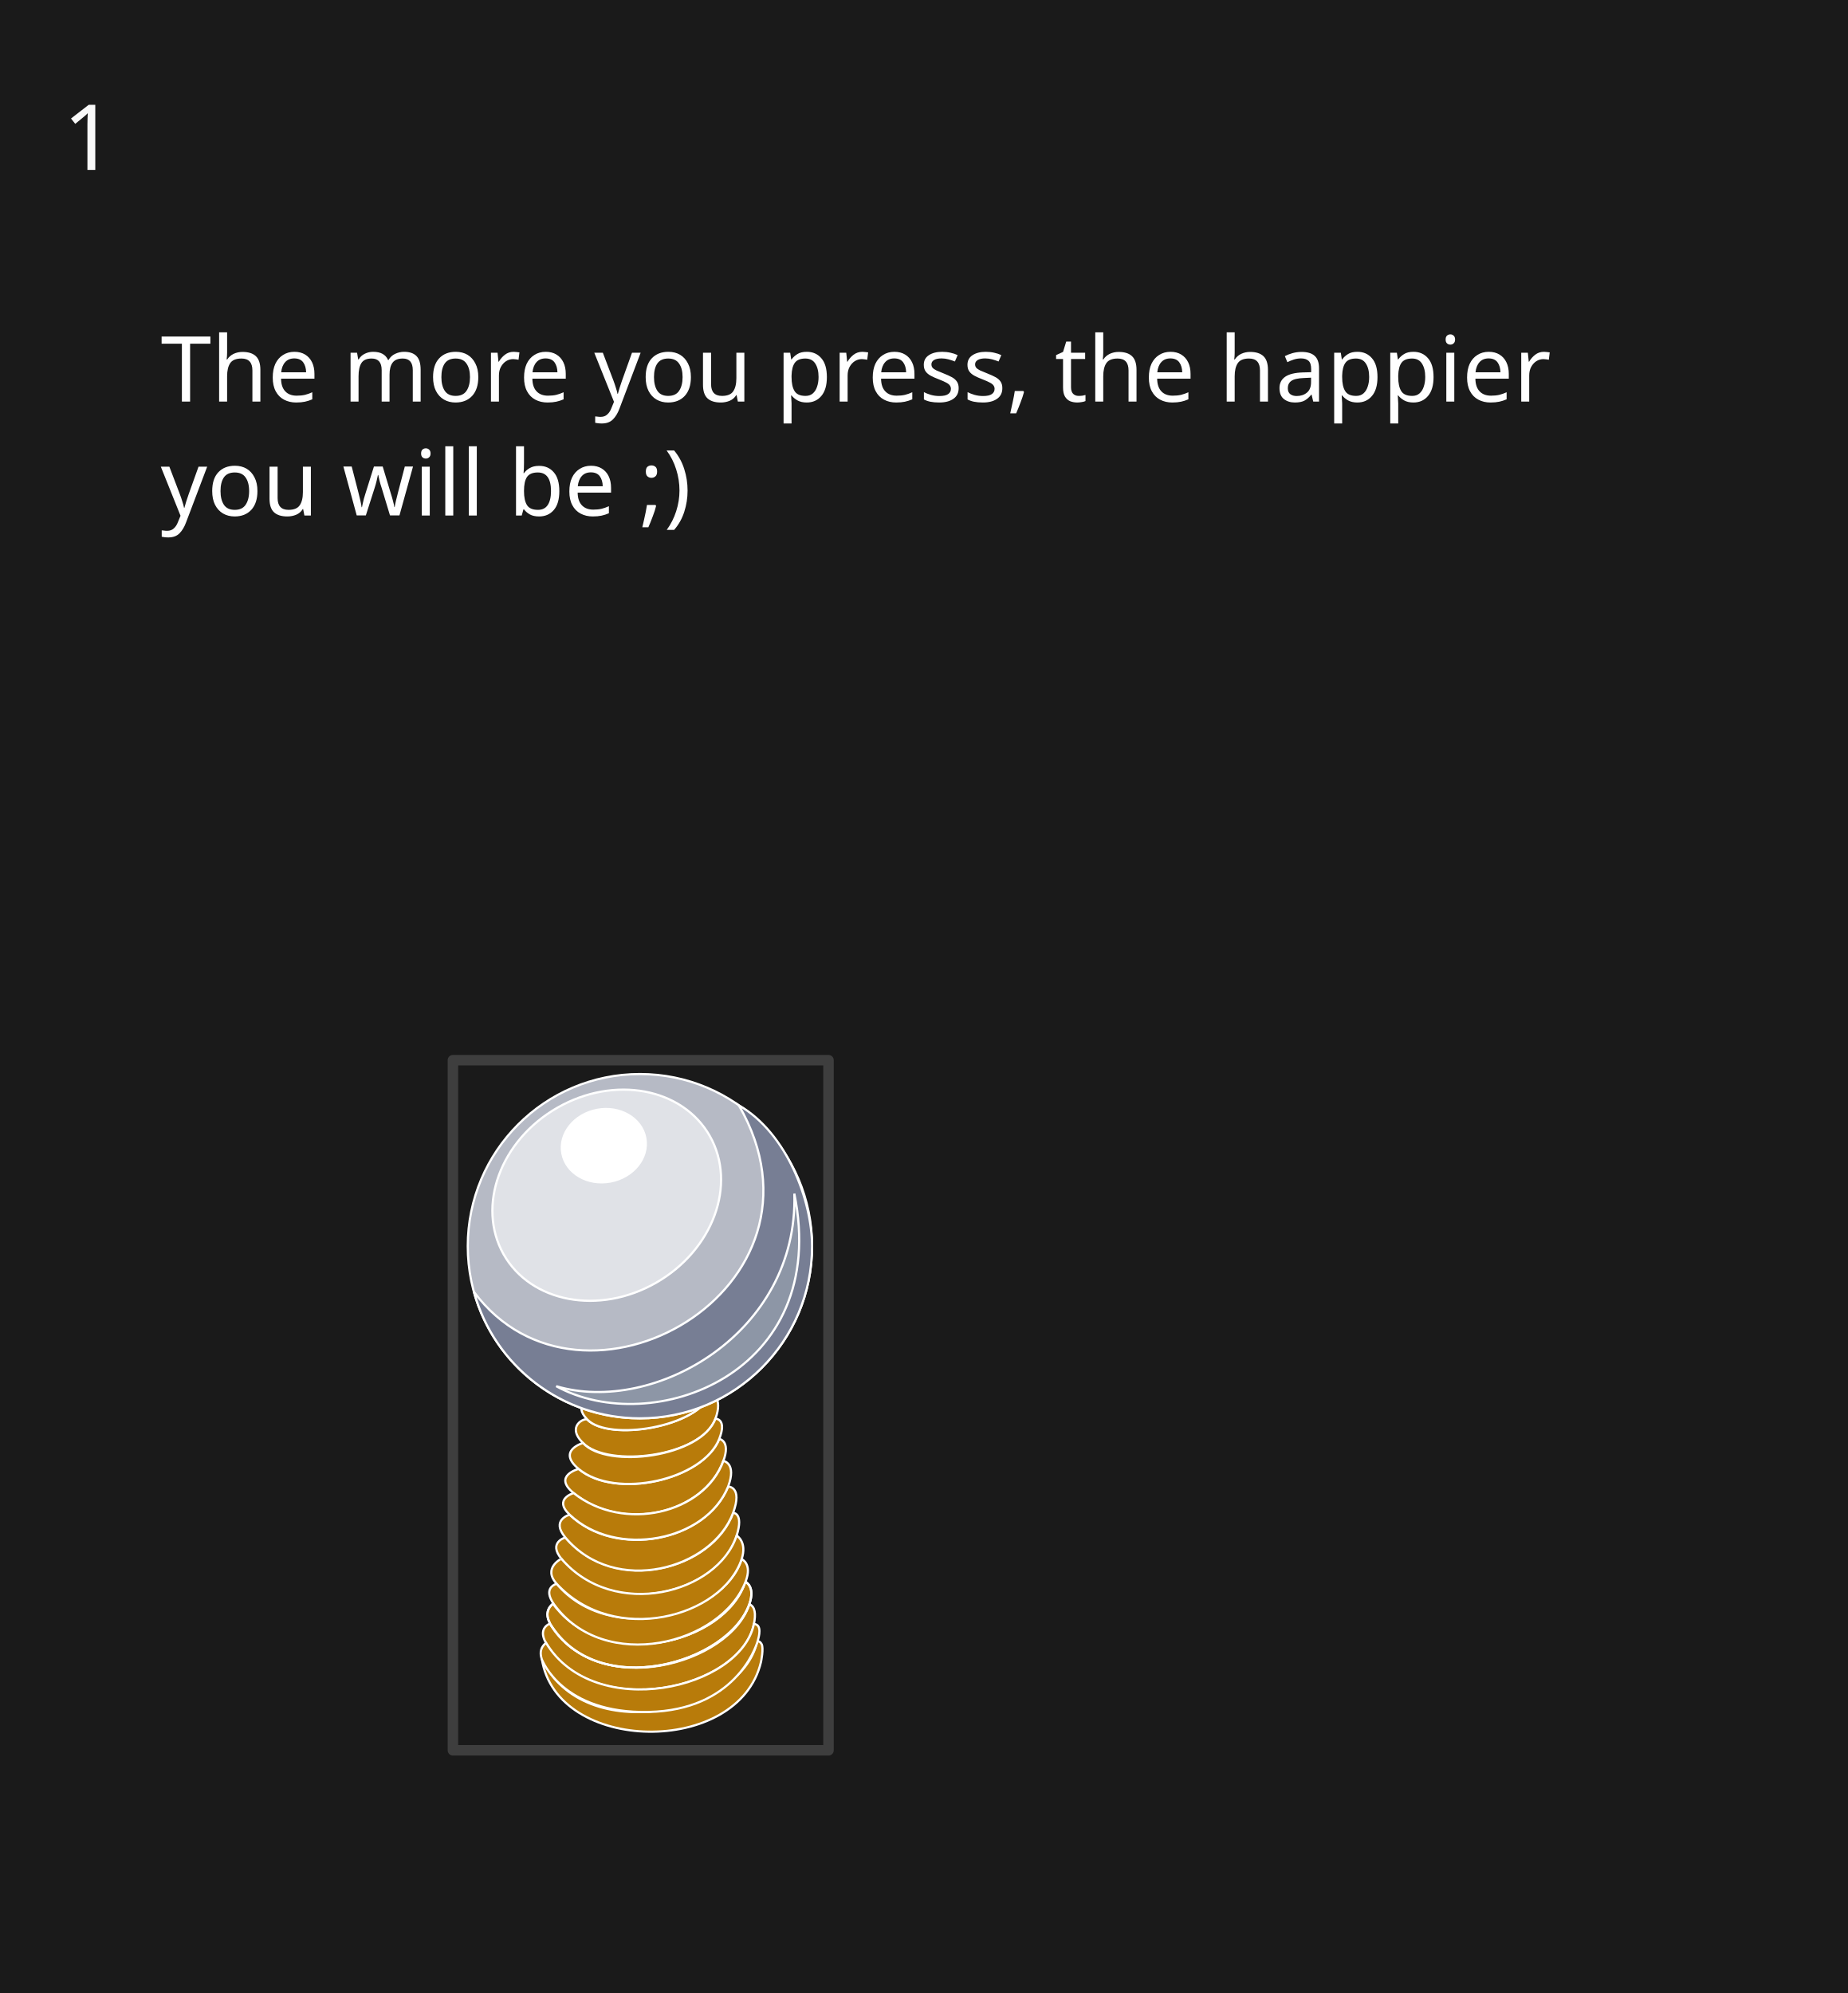
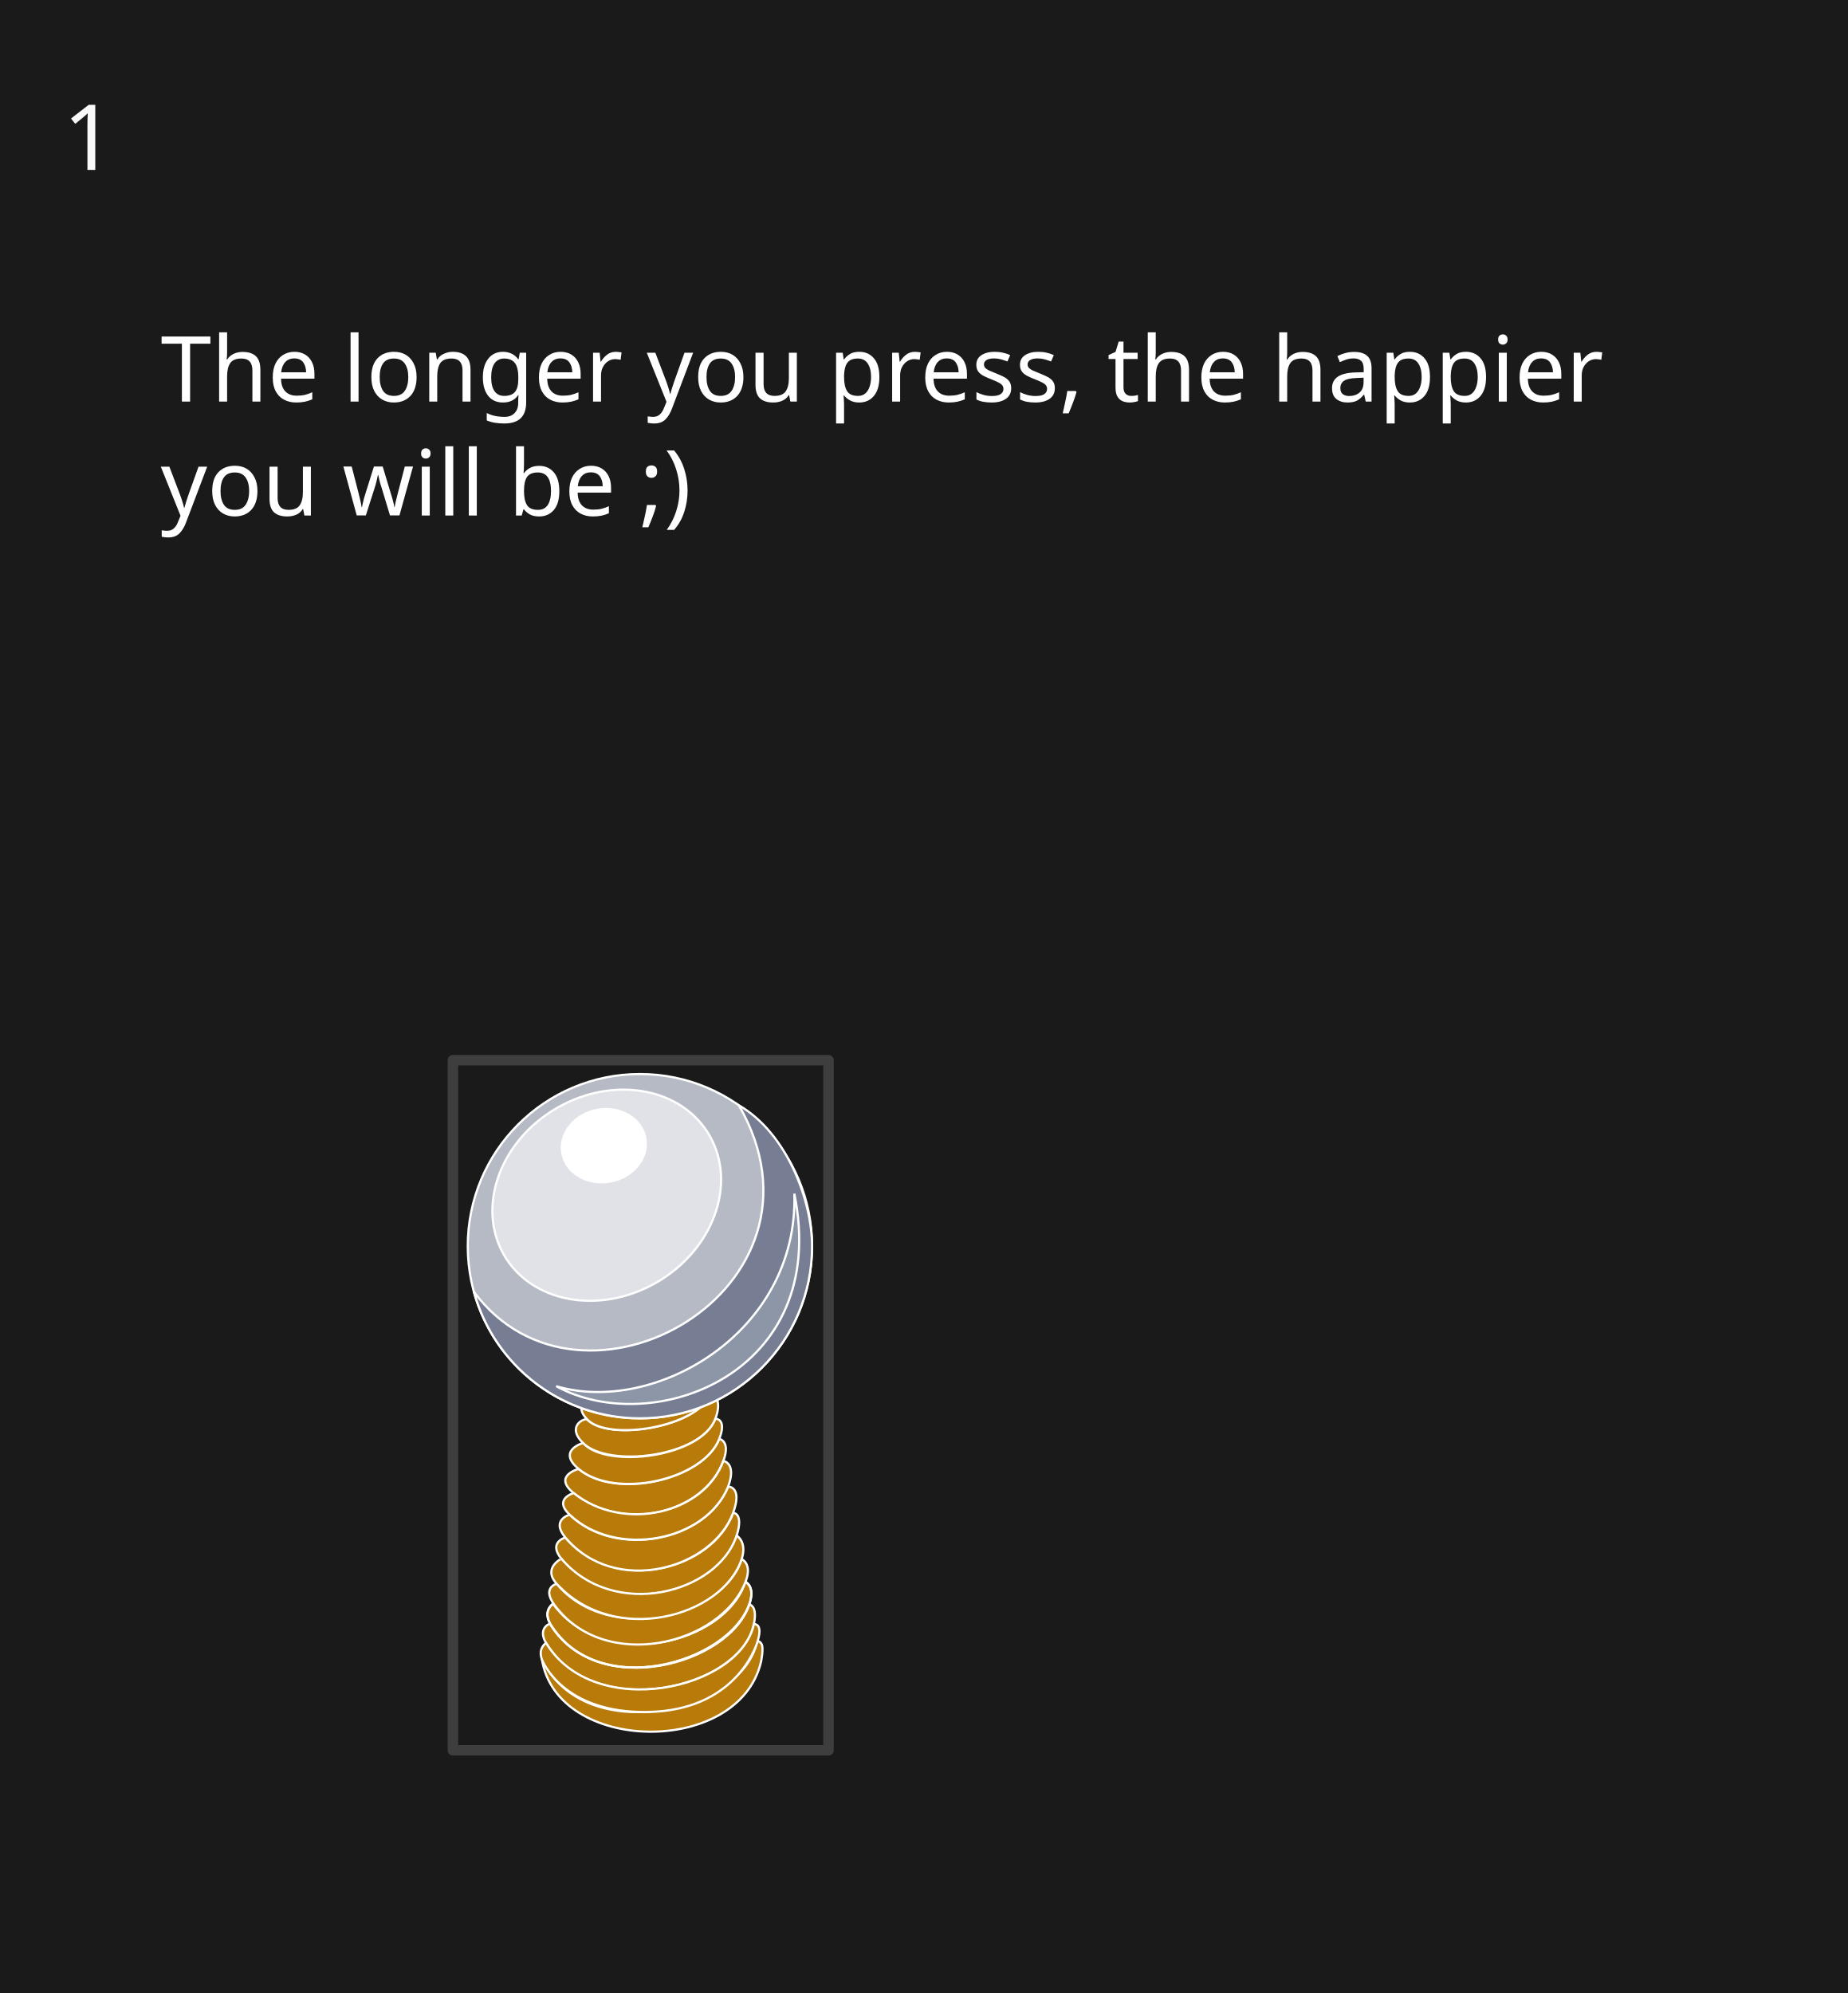
<svg xmlns="http://www.w3.org/2000/svg" width="253.385" height="273.296" viewBox="0 0 253.385 273.296" id="svg2" version="1.1">
  <defs id="defs4">
    <pattern y="0" x="0" height="6" width="6" patternUnits="userSpaceOnUse" id="EMFhbasepattern" />
  </defs>
  <g id="background">
    <rect style="color:#000000;clip-rule:nonzero;display:inline;overflow:visible;visibility:visible;opacity:1;isolation:auto;mix-blend-mode:normal;color-interpolation:sRGB;color-interpolation-filters:linearRGB;solid-color:#000000;solid-opacity:1;fill:#1a1a1a;fill-opacity:1;fill-rule:nonzero;stroke:none;stroke-width:1.459px;stroke-linecap:butt;stroke-linejoin:miter;stroke-miterlimit:4;stroke-dasharray:none;stroke-dashoffset:0;stroke-opacity:1;color-rendering:auto;image-rendering:auto;shape-rendering:auto;text-rendering:auto;enable-background:accumulate" id="rect4145" width="253.764" height="273.719" x="-0.009" y="-0.078" />
  </g>
  <g id="powerlines" powerlines="" transform="translate(0,2)" />
  <g transform="translate(114.5869,48.403)" id="generators">
    <text xml:space="preserve" style="font-style:normal;font-weight:normal;font-size:12.5px;line-height:125%;font-family:sans-serif;letter-spacing:0px;word-spacing:0px;fill:#000000;fill-opacity:1;stroke:none;stroke-width:1px;stroke-linecap:butt;stroke-linejoin:miter;stroke-opacity:1;" x="119.886" y="11.736" id="text3413">
      <tspan id="tspan3415" x="119.886" y="11.736" />
      <tspan x="119.886" y="42.986" id="tspan3417" />
      <tspan x="119.886" y="74.236" id="tspan3419" />
    </text>
    <text xml:space="preserve" style="font-style:normal;font-weight:normal;font-size:25px;line-height:125%;font-family:sans-serif;letter-spacing:0px;word-spacing:0px;fill:#000000;fill-opacity:1;stroke:none;stroke-width:1px;stroke-linecap:butt;stroke-linejoin:miter;stroke-opacity:1" x="-40.342" y="10.099" id="text3348">
      <tspan id="tspan3350" x="-40.342" y="10.099" style="fill:#ffffff" />
    </text>
  </g>
  <g transform="translate(-85.73159,24.27616)" id="switches" style="display:inline" />
  <g id="decorations" style="display:inline">
    <text xml:space="preserve" style="font-style:normal;font-weight:normal;font-size:12.5px;line-height:125%;font-family:sans-serif;letter-spacing:0px;word-spacing:0px;fill:#000000;fill-opacity:1;stroke:none;stroke-width:1px;stroke-linecap:butt;stroke-linejoin:miter;stroke-opacity:1" x="22.037" y="55.071" id="text3407">
-       <tspan x="22.037" y="55.071" style="font-size:12.5px;fill:#ffffff" id="tspan3356">The more you press, the happier </tspan>
+       <tspan x="22.037" y="55.071" style="font-size:12.5px;fill:#ffffff" id="tspan3356">The longer you press, the happier </tspan>
      <tspan x="22.037" y="70.696" style="font-size:12.5px;fill:#ffffff" id="tspan3461">you will be ;)</tspan>
    </text>
    <g id="g4222" transform="matrix(0.4539065,0,0,0.4539065,-35.321,84.75713)" style="display:inline;opacity:1;stroke:#ffffff;stroke-width:0.661;stroke-miterlimit:4;stroke-dasharray:none;stroke-opacity:1">
      <path style="fill:#b87b0a;fill-opacity:1;fill-rule:evenodd;stroke:#ffffff;stroke-width:0.661;stroke-linecap:butt;stroke-linejoin:miter;stroke-miterlimit:4;stroke-dasharray:none;stroke-opacity:1" d="M 241.495,314.36 C 254.132,341.538 302.032,330.68 306.498,309.238 C 306.498,309.238 307.175,308.73 307.874,309.936 C 308.593,311.164 307.704,315.355 307.704,315.355 C 300.931,344.078 245.813,343.147 241.495,314.36 Z" id="path4160" />
      <path style="fill:#b87b0a;fill-opacity:1;fill-rule:evenodd;stroke:#ffffff;stroke-width:0.661;stroke-linecap:butt;stroke-linejoin:miter;stroke-miterlimit:4;stroke-dasharray:none;stroke-opacity:1" d="M 305.566,303.904 C 306.18,300.877 305.969,298.634 304.169,297.893 C 298.56,315.948 258.407,327.356 243.929,303.777 C 241.771,304.73 241.114,306.825 242.765,309.619 C 257.116,333.791 301.566,323.546 305.566,303.904 Z" id="path4162" />
      <path style="fill:#b87b0a;fill-opacity:1;fill-rule:evenodd;stroke:#ffffff;stroke-width:0.661;stroke-miterlimit:4;stroke-dasharray:none;stroke-opacity:1" d="M 243.993,303.819 C 258.407,327.356 297.989,315.757 304.212,297.829 C 306.074,292.432 302.963,291.119 302.963,291.119 C 296.846,310 260.355,318.742 244.903,297.766 C 244.903,297.766 241.771,299.734 243.972,303.714 Z" id="path4164" />
      <path style="fill:none;stroke:#ffffff;stroke-width:0.661;stroke-linecap:butt;stroke-linejoin:miter;stroke-miterlimit:4;stroke-dasharray:none;stroke-opacity:1" d="M 243.993,303.819 C 258.407,327.356 297.989,315.757 304.212,297.829 C 306.074,292.432 302.963,291.119 302.963,291.119 C 296.846,310 260.355,318.742 244.903,297.766 C 244.903,297.766 241.771,299.734 243.972,303.714" id="path4166-9" />
      <path style="fill:#b87b0a;fill-opacity:1;fill-rule:evenodd;stroke:#ffffff;stroke-width:0.661;stroke-linecap:butt;stroke-linejoin:miter;stroke-miterlimit:4;stroke-dasharray:none;stroke-opacity:1" d="M 253.92,249.21 C 261.604,256.872 289.691,253.422 293.946,241.865 C 296.338,235.346 292.655,234.16 292.655,234.16 C 288.612,244.532 261.752,248.765 255.254,242.14 C 254.534,241.505 248.713,244.003 253.92,249.21 Z" id="path4168" />
      <path style="fill:#b87b0a;fill-opacity:1;fill-rule:evenodd;stroke:#ffffff;stroke-width:0.661;stroke-linecap:butt;stroke-linejoin:miter;stroke-miterlimit:4;stroke-dasharray:none;stroke-opacity:1" d="M 245.983,291.733 C 261.709,310.529 296.401,301.745 301.862,284.283 C 301.862,284.283 305.143,285.658 303.069,291.035 C 295.66,310.211 260.376,318.911 245.199,297.977 C 241.495,292.855 245.983,291.733 245.983,291.733 Z" id="path4170" />
      <path style="fill:#b87b0a;fill-opacity:1;fill-rule:evenodd;stroke:#ffffff;stroke-width:0.661;stroke-linecap:butt;stroke-linejoin:miter;stroke-miterlimit:4;stroke-dasharray:none;stroke-opacity:1" d="M 247.358,284.134 C 262.831,303.1 294.877,294.697 300.359,277.171 C 302.54,270.249 299.28,270.313 299.28,270.313 C 293.142,287.331 263.911,295.48 248.607,277.763 C 248.607,277.763 243.337,279.181 247.358,284.134 Z" id="path4172" />
      <path style="fill:#b87b0a;fill-opacity:1;fill-rule:evenodd;stroke:#ffffff;stroke-width:0.661;stroke-linecap:butt;stroke-linejoin:miter;stroke-miterlimit:4;stroke-dasharray:none;stroke-opacity:1" d="M 251.105,264.344 C 266.091,276.514 290.475,270.482 296.338,254.628 C 298.603,248.469 295.089,247.982 295.089,247.982 C 290.242,260.301 263.784,266.461 252.608,257.041 C 252.608,257.041 244.67,259.116 251.105,264.344 Z" id="path4174" />
      <path style="fill:#b87b0a;fill-opacity:1;fill-rule:evenodd;stroke:#ffffff;stroke-width:0.661;stroke-linecap:butt;stroke-linejoin:miter;stroke-miterlimit:4;stroke-dasharray:none;stroke-opacity:1" d="M 292.655,234.16 C 288.612,244.532 261.731,248.786 255.254,242.14 C 250.597,237.378 256.418,235.832 256.418,235.832 C 263.149,245.146 287.321,240.849 292.655,234.16 Z" id="path4176" />
      <path style="fill:#b87b0a;fill-opacity:1;fill-rule:evenodd;stroke:#ffffff;stroke-width:0.661;stroke-linecap:butt;stroke-linejoin:miter;stroke-miterlimit:4;stroke-dasharray:none;stroke-opacity:1" d="M 242.765,309.598 C 257.413,333.622 301.524,323.631 305.566,303.883 C 308.149,304.052 307.069,307.756 306.709,309.048 C 306.032,311.418 299.555,329.896 273.774,330.468 C 247.676,331.039 241.644,314.847 241.495,314.572 C 240.712,312.243 241.368,310.698 242.765,309.598 Z" id="path4178" />
      <path style="fill:#b87b0a;fill-opacity:1;fill-rule:evenodd;stroke:#ffffff;stroke-width:0.661;stroke-linecap:butt;stroke-linejoin:miter;stroke-miterlimit:4;stroke-dasharray:none;stroke-opacity:1" d="M 301.862,284.283 C 303.598,279.054 300.359,277.171 300.359,277.171 C 294.623,294.612 263.445,302.909 247.38,284.156 C 247.401,284.198 241.644,286.992 245.983,291.733 C 263.403,310.804 296.084,301.766 301.862,284.283 Z" id="path4180" />
      <path style="fill:#b87b0a;fill-opacity:1;fill-rule:evenodd;stroke:#ffffff;stroke-width:0.661;stroke-linecap:butt;stroke-linejoin:miter;stroke-miterlimit:4;stroke-dasharray:none;stroke-opacity:1" d="M 248.607,277.763 C 263.699,295.67 292.972,287.267 299.28,270.313 C 302.243,262.312 297.777,262.375 297.777,262.375 C 291.088,278.927 263.911,284.346 249.898,270.863 C 249.898,270.863 244.099,272.429 248.607,277.763 Z" id="path4182" />
      <path style="fill:#b87b0a;fill-opacity:1;fill-rule:evenodd;stroke:#ffffff;stroke-width:0.661;stroke-linecap:butt;stroke-linejoin:miter;stroke-miterlimit:4;stroke-dasharray:none;stroke-opacity:1" d="M 251.105,264.344 C 266.218,276.345 290.58,270.525 296.338,254.628 C 296.338,254.628 300.444,255.221 297.777,262.375 C 291.088,278.927 264.017,284.24 249.898,270.863 C 244.861,266.101 251.105,264.344 251.105,264.344 Z" id="path4184" />
      <path style="fill:#b87b0a;fill-opacity:1;fill-rule:evenodd;stroke:#ffffff;stroke-width:0.661;stroke-linecap:butt;stroke-linejoin:miter;stroke-miterlimit:4;stroke-dasharray:none;stroke-opacity:1" d="M 252.608,257.041 C 263.868,266.376 290.221,260.301 295.089,247.982 C 297.523,241.823 293.946,241.865 293.946,241.865 C 289.713,253.422 261.265,257.211 253.92,249.21 C 253.92,249.21 245.94,251.496 252.608,257.041 Z" id="path4186" />
      <path style="fill:#b6bac5;fill-opacity:1;fill-rule:nonzero;stroke:#ffffff;stroke-width:0.661;stroke-linecap:butt;stroke-linejoin:miter;stroke-miterlimit:4;stroke-dasharray:none;stroke-opacity:1" d="M 323.134,189.753 C 323.134,218.476 299.851,241.759 271.129,241.759 C 242.406,241.759 219.122,218.476 219.122,189.753 C 219.122,161.03 242.406,137.747 271.129,137.747 C 299.851,137.747 323.134,161.03 323.134,189.753 Z" id="path4188" />
      <path style="fill:#e0e2e7;fill-opacity:1;fill-rule:nonzero;stroke:#ffffff;stroke-width:0.661;stroke-linecap:butt;stroke-linejoin:miter;stroke-miterlimit:4;stroke-dasharray:none;stroke-opacity:1" d="M 275.997,200.802 C 258.788,210.644 238.172,206.792 229.938,192.187 C 221.726,177.582 229.007,157.749 246.215,147.907 C 263.424,138.064 284.04,141.917 292.274,156.522 C 300.486,171.126 293.205,190.96 275.997,200.802 Z" id="path4190" />
      <path style="fill:#ffffff;fill-opacity:1;fill-rule:nonzero;stroke:#ffffff;stroke-width:0.661;stroke-linecap:butt;stroke-linejoin:miter;stroke-miterlimit:4;stroke-dasharray:none;stroke-opacity:1" d="M 262.239,170.216 C 255.338,171.507 248.819,167.719 247.697,161.729 C 246.575,155.76 251.295,149.854 258.217,148.563 C 265.117,147.272 271.637,151.082 272.758,157.051 C 273.88,163.041 269.16,168.925 262.239,170.216 Z" id="path4192" />
      <path style="fill:#777e94;fill-opacity:1;fill-rule:evenodd;stroke:#ffffff;stroke-width:0.661;stroke-linecap:butt;stroke-linejoin:miter;stroke-miterlimit:4;stroke-dasharray:none;stroke-opacity:1" d="M 301.037,147.208 C 332.871,202.58 253.603,247.453 220.985,203.553 C 227.187,226.117 247.718,241.759 271.129,241.759 C 299.851,241.759 323.134,218.476 323.134,189.753 C 323.134,176.249 315.663,155.654 301.037,147.208 Z" id="path4194" />
      <path style="fill:#8d96a6;fill-opacity:1;fill-rule:evenodd;stroke:#ffffff;stroke-width:0.661;stroke-linecap:butt;stroke-linejoin:miter;stroke-miterlimit:4;stroke-dasharray:none;stroke-opacity:1" d="M 317.779,173.878 C 319.049,216.084 275.341,240.849 245.834,232.044 C 274.769,247.982 328.849,228.488 317.779,173.878 Z" id="path4196" />
    </g>
    <text xml:space="preserve" style="font-style:normal;font-weight:normal;font-size:25px;line-height:125%;font-family:sans-serif;letter-spacing:0px;word-spacing:0px;fill:#000000;fill-opacity:1;stroke:none;stroke-width:1px;stroke-linecap:butt;stroke-linejoin:miter;stroke-opacity:1" x="8.627" y="23.296" id="text4170">
      <tspan id="tspan4172" x="8.627" y="23.296" style="font-size:12.5px;fill:#f9f9f9">1</tspan>
    </text>
  </g>
  <g transform="translate(-15.38192,2.380042)" id="sockets" style="display:inline;opacity:1">
    <rect style="display:inline;opacity:1;fill:#000000;fill-opacity:0;stroke:#ffffff;stroke-width:1.438;stroke-linejoin:round;stroke-miterlimit:4;stroke-dasharray:none;stroke-dashoffset:0;stroke-opacity:0.16" id="rect4149" width="51.5" height="94.637" x="77.487" y="143" />
  </g>
</svg>
